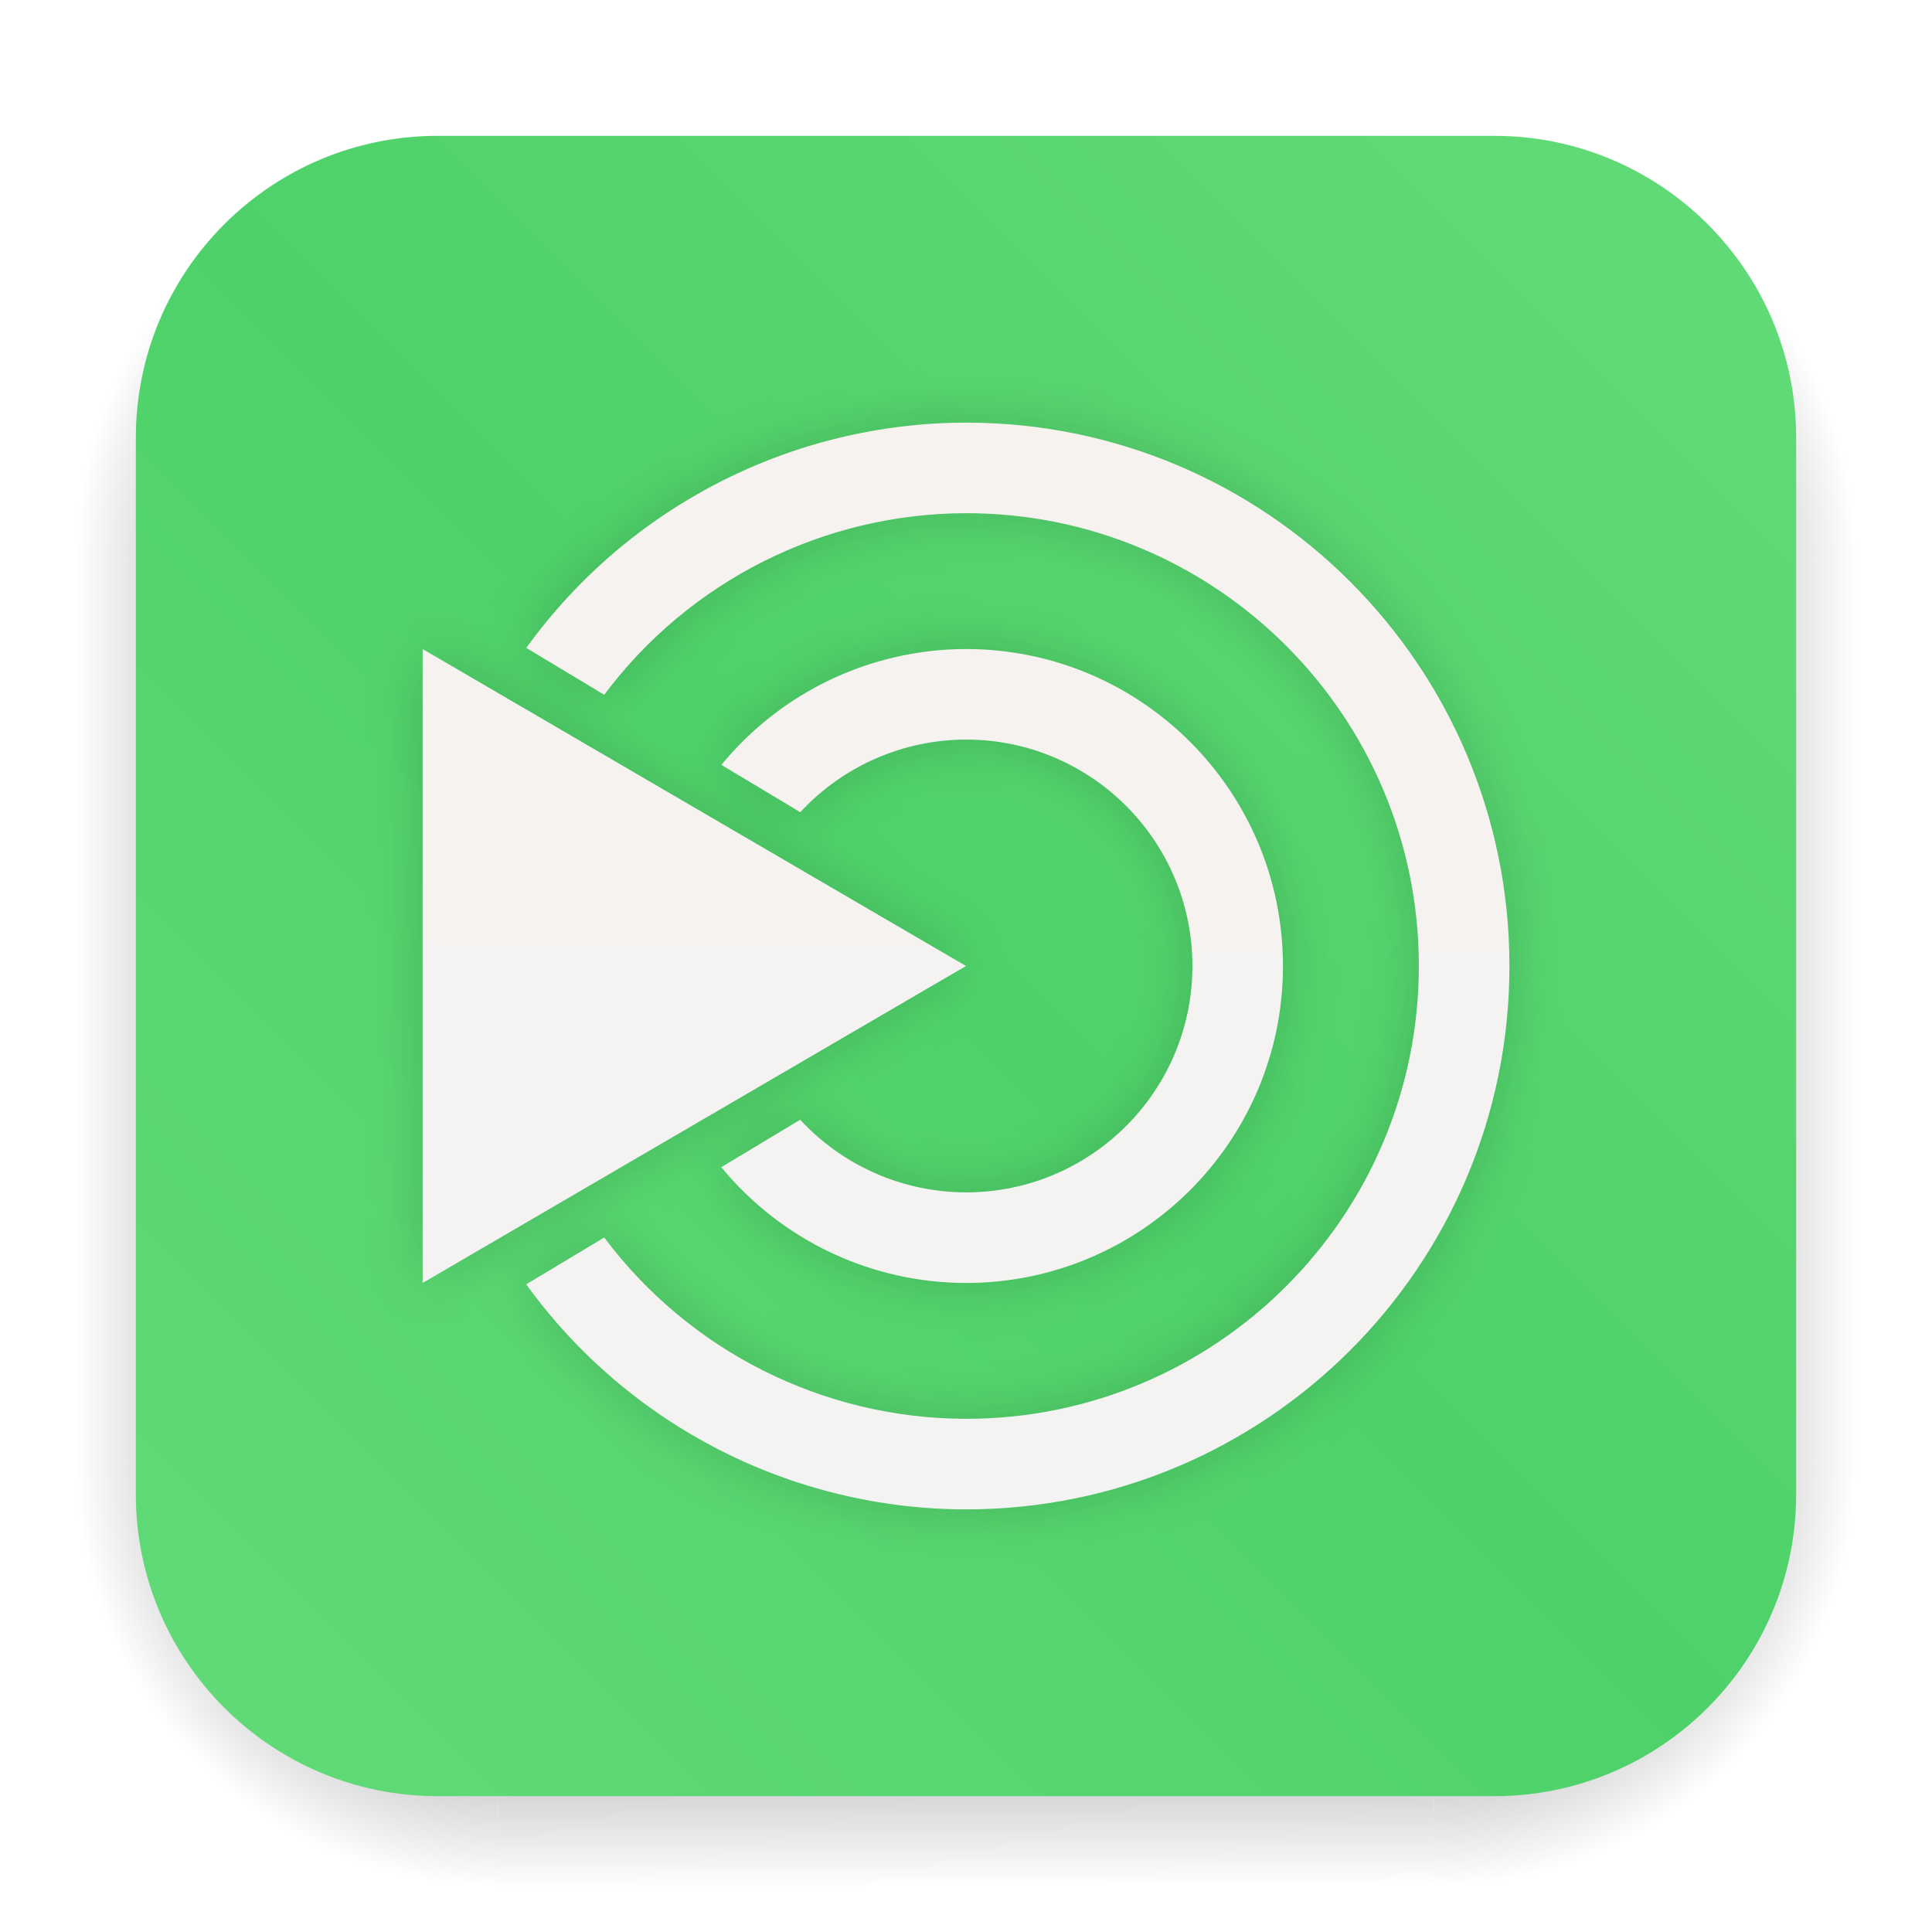
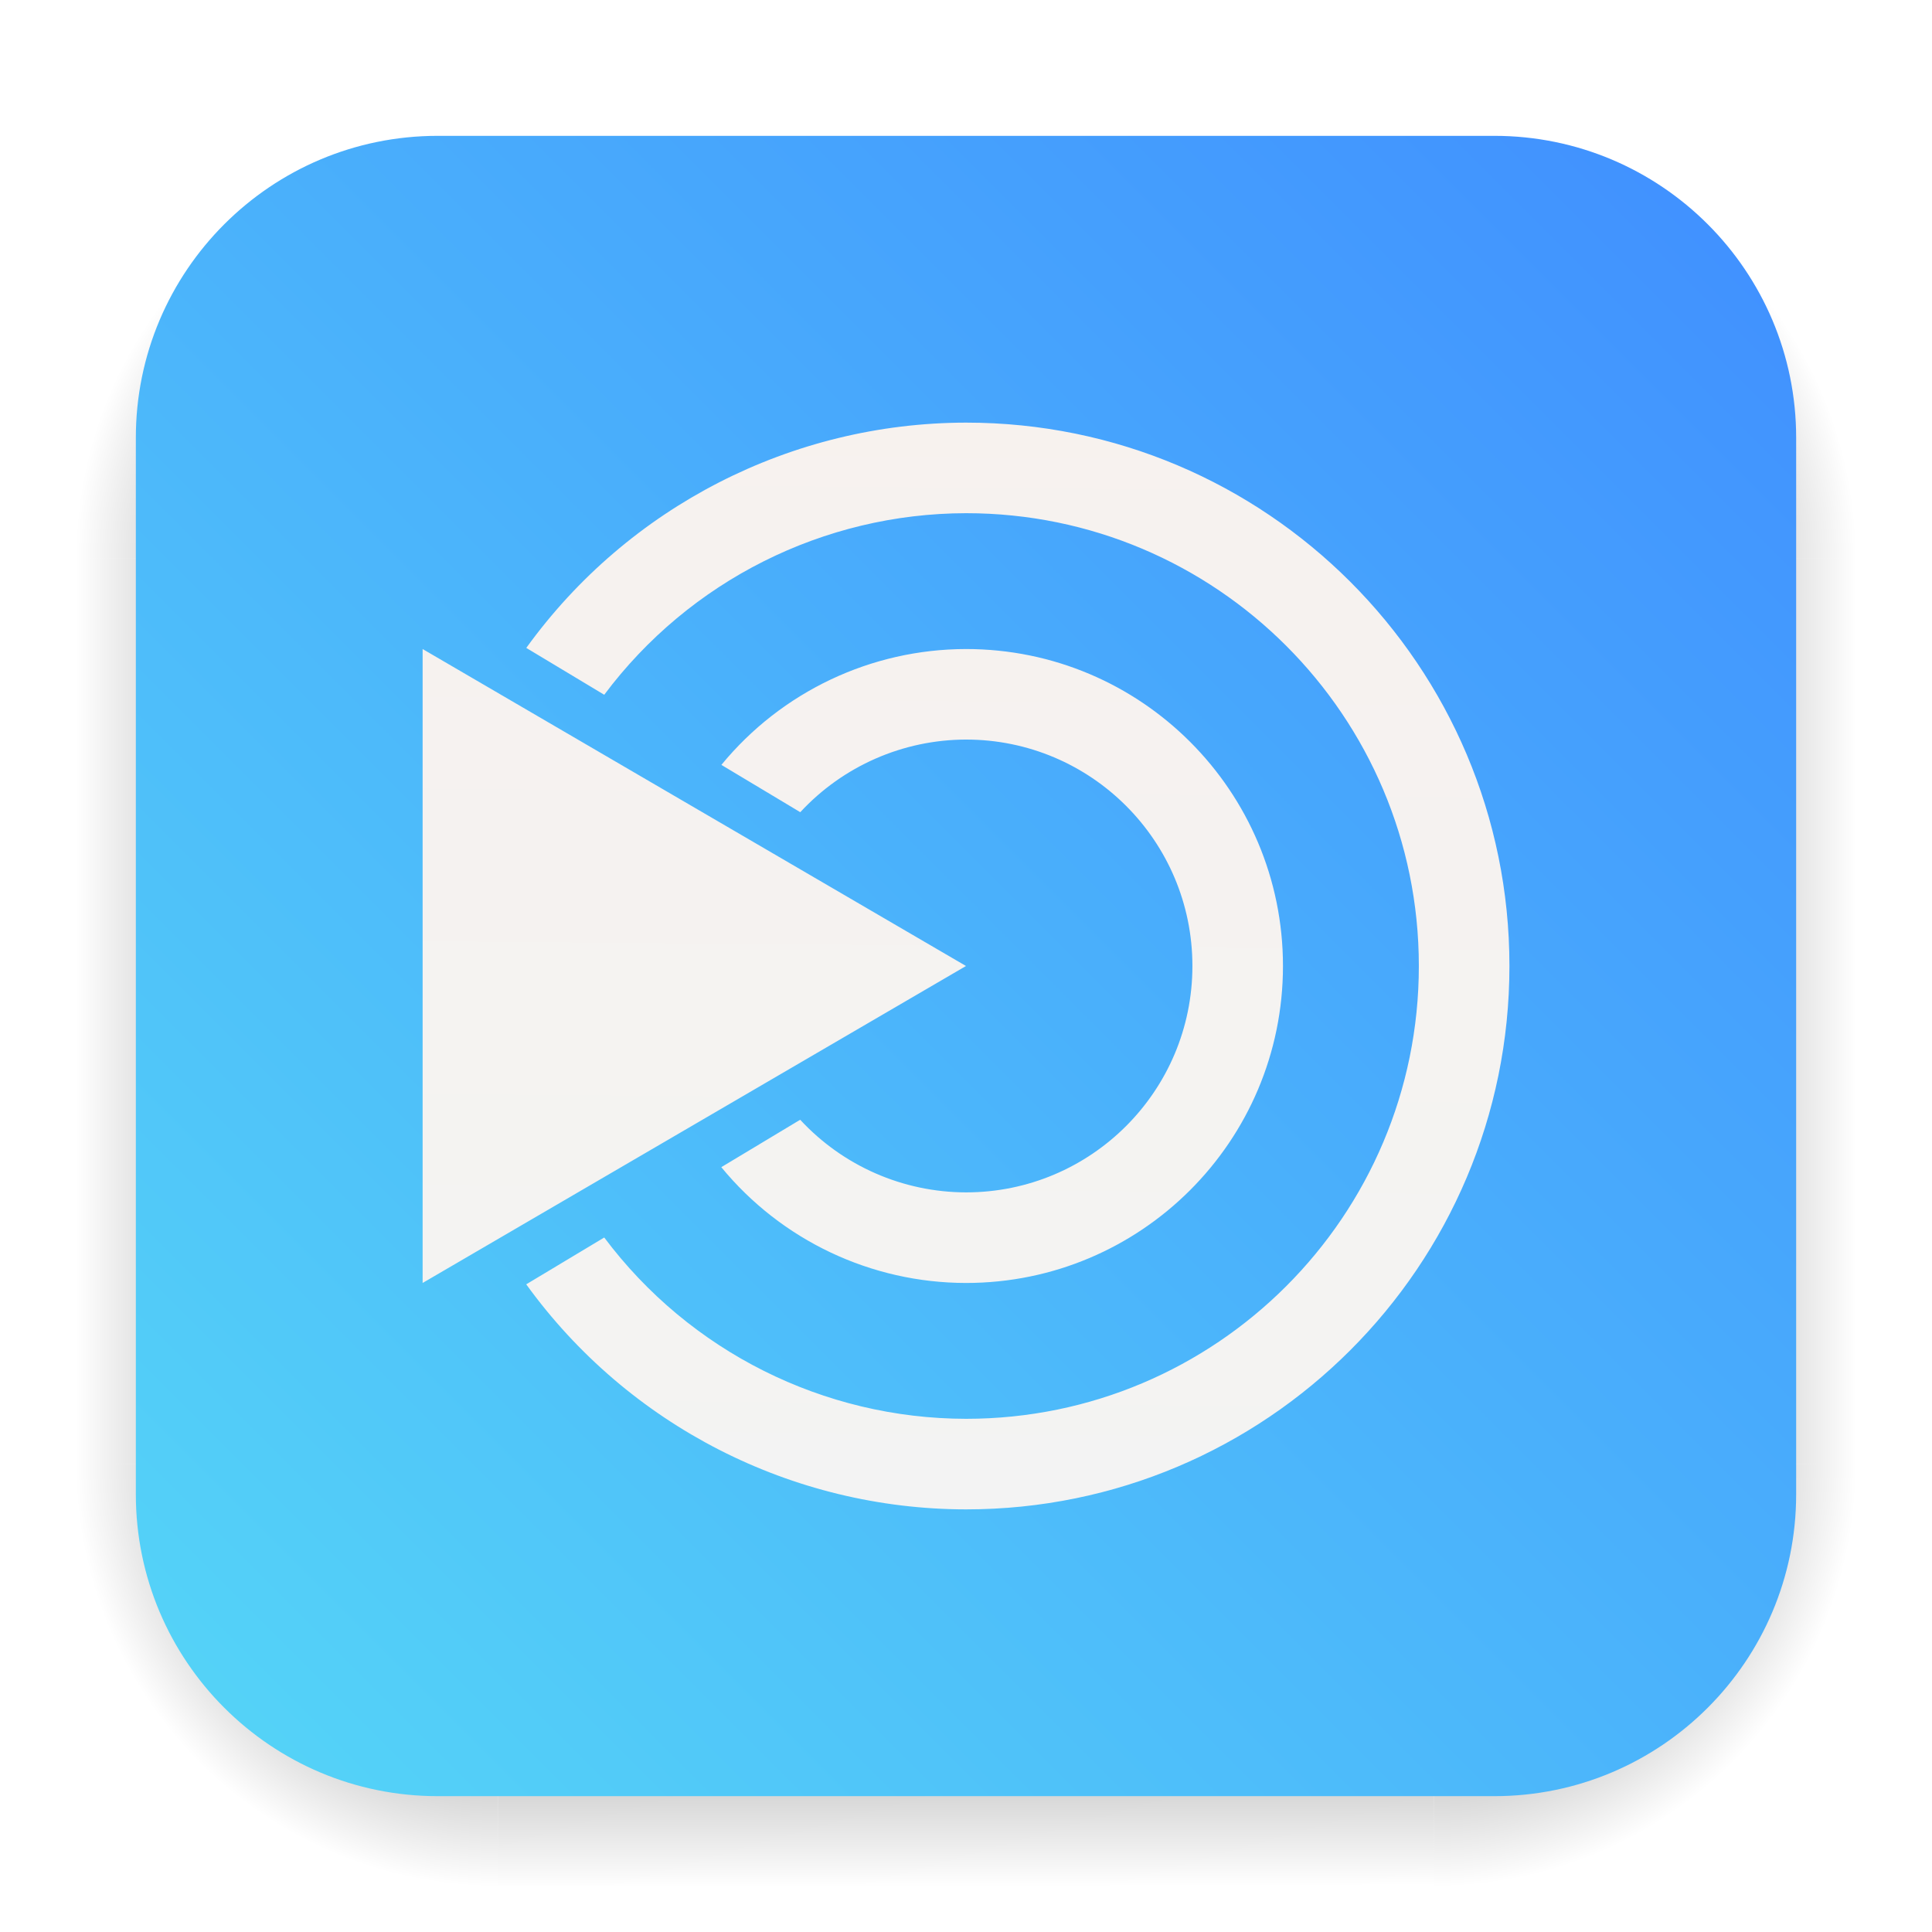
<svg xmlns="http://www.w3.org/2000/svg" xmlns:xlink="http://www.w3.org/1999/xlink" width="64" height="64" version="1.1" viewBox="0 0 64 64" id="svg8">
  <defs id="defs6">
    <filter id="filter936" x="-0.06" y="-0.06" width="1.12" height="1.12" color-interpolation-filters="sRGB">
      <feGaussianBlur stdDeviation="0.9" id="feGaussianBlur1" />
    </filter>
    <linearGradient id="linearGradient946" x1="31.833" x2="32.167" y1="51.559" y2="11.098" gradientUnits="userSpaceOnUse">
      <stop stop-color="#f3f3f3" offset="0" id="stop1" />
      <stop stop-color="#f7f2ee" offset="1" id="stop2" />
    </linearGradient>
    <linearGradient id="linearGradient862" x1="7.937" x2="7.937" y1="15.081" y2="1.852" gradientTransform="scale(3.7796)" gradientUnits="userSpaceOnUse">
      <stop stop-color="#62db78" offset="0" id="stop3" />
      <stop stop-color="#bed859" offset="1" id="stop4" />
    </linearGradient>
    <linearGradient id="b-3" x1="399.57" x2="399.57" y1="545.8" y2="517.8" gradientTransform="matrix(2.1429,0,0,2.1429,-826.36,-1107.5)" gradientUnits="userSpaceOnUse">
      <stop stop-color="#3581f6" offset="0" id="stop5" />
      <stop stop-color="#5a9eff" offset="1" id="stop6" />
    </linearGradient>
-     <filter style="color-interpolation-filters:sRGB" id="filter1057" x="-0.027" width="1.054" y="-0.027" height="1.054">
-       <feGaussianBlur stdDeviation="0.619" id="feGaussianBlur1059" />
-     </filter>
    <linearGradient xlink:href="#linearGradient1051" id="linearGradient1053" x1="-127" y1="60" x2="-72" y2="5" gradientUnits="userSpaceOnUse" gradientTransform="translate(131.5,-0.5099996)" />
    <linearGradient id="linearGradient1051">
-       <stop style="stop-color:#62db78;stop-opacity:1" offset="0" id="stop1047" />
-       <stop id="stop989" offset="0.496" style="stop-color:#4dd169;stop-opacity:0.996" />
-       <stop style="stop-color:#62db78;stop-opacity:0.996" offset="1" id="stop1049" />
+       <stop style="stop-color:#55d6f7;stop-opacity:1;" offset="0" id="stop1047" />
+       <stop style="stop-color:#408eff;stop-opacity:1;" offset="1" id="stop1049" />
    </linearGradient>
    <radialGradient id="gradient_ds_br" cx="0" cy="0" r="1" gradientUnits="userSpaceOnUse" gradientTransform="matrix(13.9984,0.00477622,-0.00477841,14.0048,47.5016,48.4952)">
-       <stop offset="0.65" id="stop1" />
-       <stop offset="1" stop-opacity="0" id="stop2" />
+       <stop offset="0.65" id="stop7" />
+       <stop offset="1" stop-opacity="0" id="stop8" />
    </radialGradient>
    <linearGradient id="gradient_ds_b" x1="30.449" y1="48.5" x2="30.492" y2="62.5" gradientUnits="userSpaceOnUse">
-       <stop offset="0.654" id="stop3" />
-       <stop offset="1" stop-opacity="0" id="stop4" />
+       <stop offset="0.654" id="stop9" />
+       <stop offset="1" stop-opacity="0" id="stop10" />
    </linearGradient>
    <radialGradient id="gradient_ds_bl" cx="0" cy="0" r="1" gradientUnits="userSpaceOnUse" gradientTransform="matrix(0,14,-14,0,16.5,48.5)">
-       <stop offset="0.65" id="stop5" />
-       <stop offset="1" stop-opacity="0" id="stop6" />
-     </radialGradient>
-     <linearGradient id="gradient_ds_r" x1="47.5" y1="33.5" x2="61.5" y2="33.501" gradientUnits="userSpaceOnUse">
-       <stop offset="0.649" id="stop7" />
-       <stop offset="1" stop-opacity="0" id="stop8" />
-     </linearGradient>
-     <linearGradient id="gradient_ds_l" x1="16.5" y1="33.895" x2="2.5" y2="33.895" gradientUnits="userSpaceOnUse">
-       <stop offset="0.649" id="stop9" />
-       <stop offset="1" stop-opacity="0" id="stop10" />
-     </linearGradient>
-     <radialGradient id="gradient_ds_tr" cx="0" cy="0" r="1" gradientTransform="matrix(0.00843236,-14,14.0084,0.0189842,47.4916,18.5)" gradientUnits="userSpaceOnUse">
      <stop offset="0.65" id="stop11" />
      <stop offset="1" stop-opacity="0" id="stop12" />
    </radialGradient>
-     <linearGradient id="gradient_ds_t" x1="29.98" y1="18.5" x2="29.916" y2="4.5" gradientUnits="userSpaceOnUse">
+     <linearGradient id="gradient_ds_r" x1="47.5" y1="33.5" x2="61.5" y2="33.501" gradientUnits="userSpaceOnUse">
      <stop offset="0.649" id="stop13" />
      <stop offset="1" stop-opacity="0" id="stop14" />
    </linearGradient>
+     <linearGradient id="gradient_ds_l" x1="16.5" y1="33.895" x2="2.5" y2="33.895" gradientUnits="userSpaceOnUse">
+       <stop offset="0.649" id="stop15" />
+       <stop offset="1" stop-opacity="0" id="stop16" />
+     </linearGradient>
+     <radialGradient id="gradient_ds_tr" cx="0" cy="0" r="1" gradientTransform="matrix(0.00843236,-14,14.0084,0.0189842,47.4916,18.5)" gradientUnits="userSpaceOnUse">
+       <stop offset="0.65" id="stop17" />
+       <stop offset="1" stop-opacity="0" id="stop18" />
+     </radialGradient>
+     <linearGradient id="gradient_ds_t" x1="29.98" y1="18.5" x2="29.916" y2="4.5" gradientUnits="userSpaceOnUse">
+       <stop offset="0.649" id="stop19" />
+       <stop offset="1" stop-opacity="0" id="stop20" />
+     </linearGradient>
    <radialGradient id="gradient_ds_tl" cx="0" cy="0" r="1" gradientTransform="matrix(-0.00843236,-14,-14.0084,0.0189842,16.5084,18.5)" gradientUnits="userSpaceOnUse">
-       <stop offset="0.65" id="stop15" />
-       <stop offset="1" stop-opacity="0" id="stop16" />
+       <stop offset="0.65" id="stop21" />
+       <stop offset="1" stop-opacity="0" id="stop22" />
    </radialGradient>
  </defs>
  <g id="ds" opacity="0.25">
    <path id="ds-br" d="m 47.5,48.5 h 14 v 14 h -14 z" fill="url(#gradient_ds_br)" style="fill:url(#gradient_ds_br)" />
    <path id="ds-b" d="m 16.5,48.5 h 31 v 14 h -31 z" fill="url(#gradient_ds_b)" style="fill:url(#gradient_ds_b)" />
    <path id="ds-bl" d="m 2.5,48.5 h 14 v 14 h -14 z" fill="url(#gradient_ds_bl)" style="fill:url(#gradient_ds_bl)" />
    <path id="ds-r" d="m 47.5,18.5 h 14 v 30 h -14 z" fill="url(#gradient_ds_r)" style="fill:url(#gradient_ds_r)" />
    <path id="ds-l" d="m 2.5,18.5 h 14 v 30 h -14 z" fill="url(#gradient_ds_l)" style="fill:url(#gradient_ds_l)" />
    <path id="ds-tr" d="m 47.5,4.5 h 14 v 14 h -14 z" fill="url(#gradient_ds_tr)" style="fill:url(#gradient_ds_tr)" />
    <path id="ds-t" d="m 16.5,4.5 h 31 v 14 h -31 z" fill="url(#gradient_ds_t)" style="fill:url(#gradient_ds_t)" />
    <path id="ds-tl" d="m 16.5,4.5 h -14 v 14 h 14 z" fill="url(#gradient_ds_tl)" style="fill:url(#gradient_ds_tl)" />
  </g>
  <rect style="fill:url(#linearGradient1053);fill-opacity:1;stroke-width:2.744;stroke-linecap:round" id="bg" width="55" height="55" x="4.5" y="4.5" rx="10" />
  <g id="art">
-     <path d="m32 14a18 18 0 0 0-14.566 7.463l2.582 1.552a15 15 0 0 1 11.985-6.015 15 15 0 0 1 15 15 15 15 0 0 1-15 15 15 15 0 0 1-11.985-6.006l-2.584 1.551a18 18 0 0 0 14.57 7.455 18 18 0 0 0 18-18 18 18 0 0 0-18-18zm-18 7.5v21l18-10.5zm18 0a10.5 10.5 0 0 0-8.103 3.838l2.613 1.567a7.5 7.5 0 0 1 5.49-2.406 7.5 7.5 0 0 1 7.5 7.5 7.5 7.5 0 0 1-7.5 7.5 7.5 7.5 0 0 1-5.493-2.406l-2.613 1.571a10.5 10.5 0 0 0 8.106 3.836 10.5 10.5 0 0 0 10.5-10.5 10.5 10.5 0 0 0-10.5-10.5z" filter="url(#filter936)" opacity=".15" id="path7" />
    <path d="m32 14a18 18 0 0 0-14.566 7.463l2.582 1.552a15 15 0 0 1 11.985-6.015 15 15 0 0 1 15 15 15 15 0 0 1-15 15 15 15 0 0 1-11.985-6.006l-2.584 1.551a18 18 0 0 0 14.57 7.455 18 18 0 0 0 18-18 18 18 0 0 0-18-18zm-18 7.5v21l18-10.5zm18 0a10.5 10.5 0 0 0-8.103 3.838l2.613 1.567a7.5 7.5 0 0 1 5.49-2.406 7.5 7.5 0 0 1 7.5 7.5 7.5 7.5 0 0 1-7.5 7.5 7.5 7.5 0 0 1-5.493-2.406l-2.613 1.571a10.5 10.5 0 0 0 8.106 3.836 10.5 10.5 0 0 0 10.5-10.5 10.5 10.5 0 0 0-10.5-10.5z" fill="url(#linearGradient946)" id="path8" />
  </g>
</svg>
